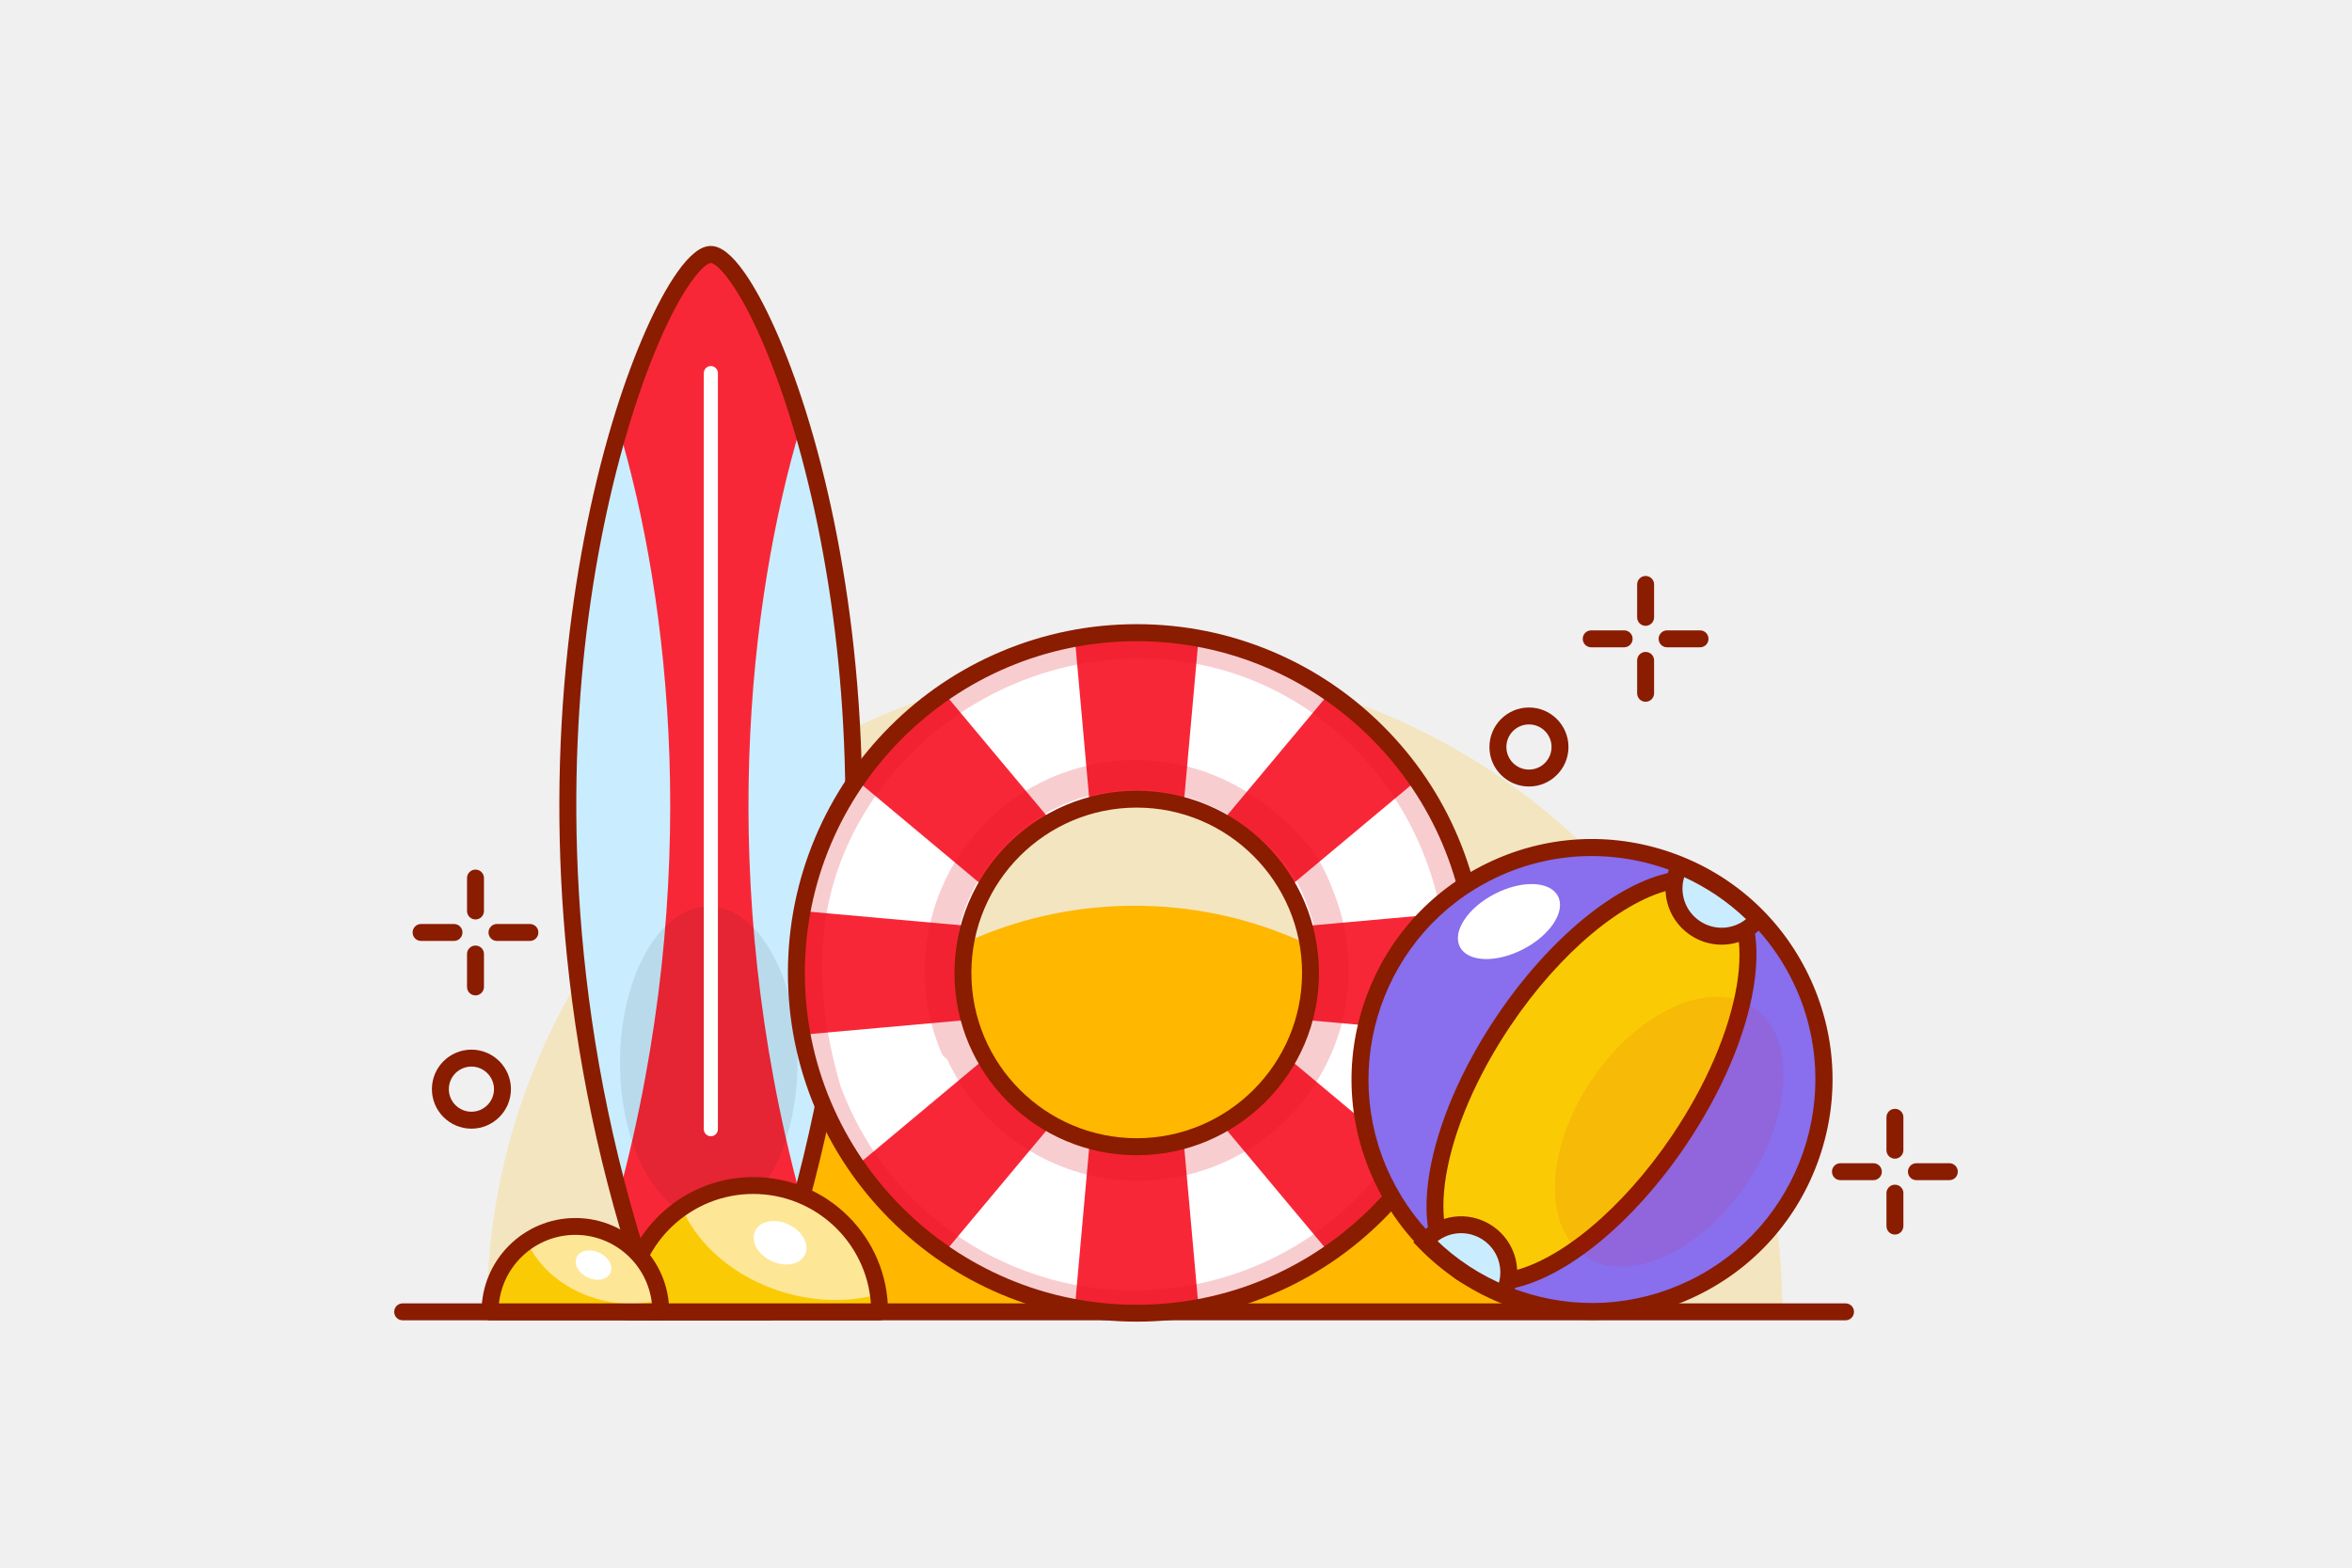
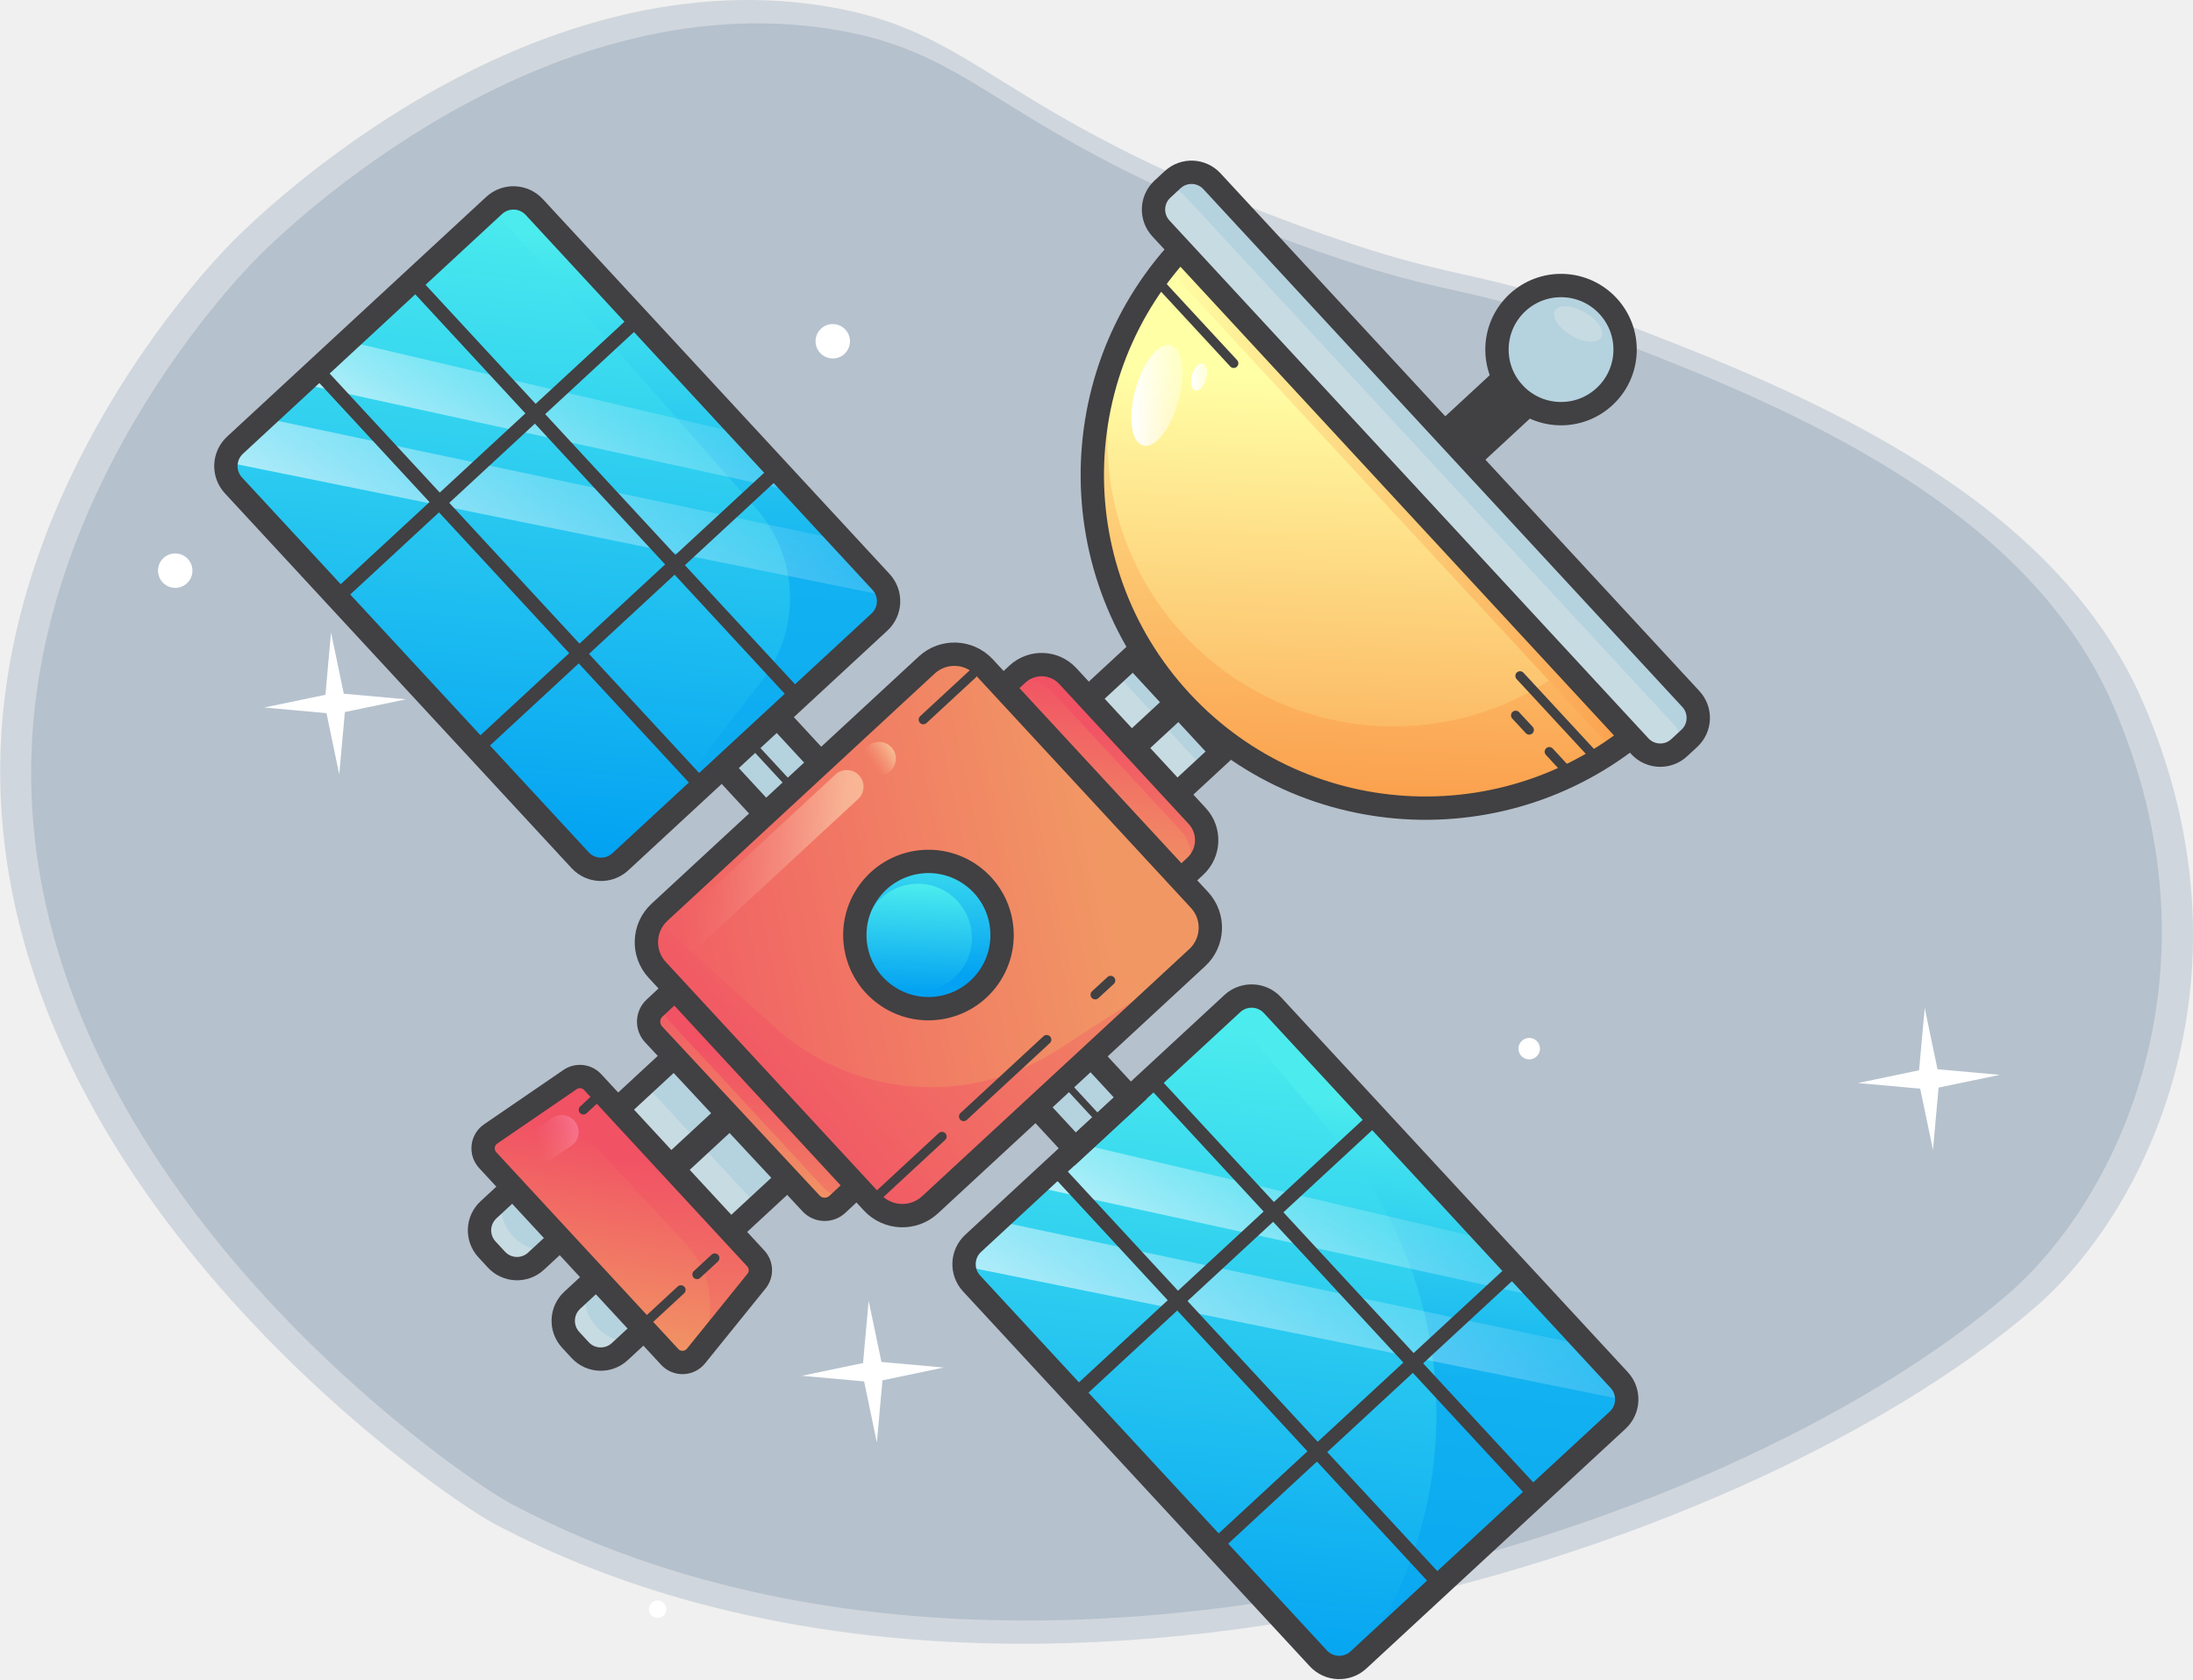
- <svg xmlns="http://www.w3.org/2000/svg" version="1.1" id="_x30_3" x="0px" y="0px" viewBox="0 0 3000 2000" style="enable-background:new 0 0 3000 2000;" xml:space="preserve">
-   <style type="text/css">
- 	.st0{opacity:0.2;}
- 	.st1{fill-rule:evenodd;clip-rule:evenodd;fill:#FFB700;}
- 	.st2{fill:#8A1C00;}
- 	.st3{fill-rule:evenodd;clip-rule:evenodd;fill:#F82738;}
- 	.st4{fill-rule:evenodd;clip-rule:evenodd;fill:#C9EDFF;}
- 	.st5{opacity:8.000000e-02;fill-rule:evenodd;clip-rule:evenodd;}
- 	.st6{fill-rule:evenodd;clip-rule:evenodd;fill:#FACB04;}
- 	.st7{fill-rule:evenodd;clip-rule:evenodd;fill:#FEE697;}
- 	.st8{fill-rule:evenodd;clip-rule:evenodd;fill:#FFFFFF;}
- 	.st9{opacity:0.21;}
- 	.st10{fill:#DE0D1E;}
- 	.st11{fill-rule:evenodd;clip-rule:evenodd;fill:#896EED;}
- 	.st12{opacity:9.000000e-02;fill-rule:evenodd;clip-rule:evenodd;fill:#DE0D1E;}
- </style>
-   <g>
-     <g>
-       <g class="st0">
-         <path class="st1" d="M1447.3,847.4c456.3,0,826.2,369.9,826.2,826.2H621.1C621.1,1217.3,991,847.4,1447.3,847.4z" />
-       </g>
-       <path class="st1" d="M1447.3,1155.5c286.1,0,518.1,232,518.1,518.1H929.2C929.2,1387.4,1161.1,1155.5,1447.3,1155.5z" />
-     </g>
-     <g>
-       <path class="st2" d="M2354,1684.4H513.6c-6,0-10.8-4.8-10.8-10.8c0-6,4.8-10.8,10.8-10.8H2354c6,0,10.8,4.8,10.8,10.8    C2364.8,1679.5,2360,1684.4,2354,1684.4z" />
-     </g>
-     <path class="st3" d="M904.7,324.6c-69.1,0-328.8,625.6-70.1,1348.9h70.1h70.1C1233.5,950.2,973.8,324.6,904.7,324.6z" />
-     <path class="st4" d="M1020.9,1526.2c108.8-403.1,65.1-762.7,0-981.2C955.8,763.5,912.1,1123.1,1020.9,1526.2z" />
-     <path class="st4" d="M788.7,1526.2c-108.8-403.1-65.1-762.7,0-981.2C853.8,763.5,897.4,1123.1,788.7,1526.2z" />
-     <g>
-       <path class="st2" d="M984.4,1684.4H829l-2.6-7.1c-52.8-147.7-87.5-301.3-103.2-456.6c-13.4-132.4-13-265.5,1.2-395.5    c11.7-106.8,32.9-211.1,61.3-301.6c23.6-75,52-139.1,77.9-175.9c16.1-22.8,30.1-33.9,43-33.9c12.9,0,26.9,11.1,43,33.9    c25.9,36.8,54.3,100.9,77.9,175.9c28.5,90.5,49.7,194.8,61.3,301.6c14.2,130,14.6,263,1.2,395.5    c-15.7,155.3-50.4,308.9-103.2,456.6L984.4,1684.4z M844.2,1662.8h125c119.6-338.6,119.6-640.8,98.3-835.3    c-24.4-223.7-87.3-399.1-135.5-467.4c-17.2-24.5-25.3-24.7-25.4-24.7s-8.2,0.3-25.4,24.7c-48.1,68.3-111,243.7-135.5,467.4    C724.6,1022,724.6,1324.2,844.2,1662.8z" />
-     </g>
-     <ellipse class="st5" cx="904" cy="1355.7" rx="113.2" ry="199.2" />
-     <g>
-       <path class="st6" d="M960.8,1512.5c89,0,161.1,72.1,161.1,161.1H799.7C799.7,1584.6,871.8,1512.5,960.8,1512.5z" />
-       <path class="st7" d="M960.8,1512.5c81.4,0,148.6,60.3,159.6,138.7c-36,10-77.9,10.1-119.7-2.2c-62.8-18.5-110.6-60.2-131.1-108.1    C895.5,1522.9,927,1512.5,960.8,1512.5z" />
-     </g>
-     <g>
-       <path class="st2" d="M1121.9,1684.4H799.7c-6,0-10.8-4.8-10.8-10.8c0-94.8,77.1-171.9,171.9-171.9c94.8,0,171.9,77.1,171.9,171.9    C1132.7,1679.5,1127.9,1684.4,1121.9,1684.4z M810.9,1662.8h299.9c-5.5-77.9-70.7-139.6-150-139.6S816.4,1584.9,810.9,1662.8z" />
-     </g>
-     <path class="st8" d="M1006,1562.2c17.6,8.3,26.9,25.5,20.8,38.3c-6.1,12.9-25.3,16.5-42.8,8.2c-17.6-8.3-26.9-25.5-20.8-38.3   C969.3,1557.5,988.4,1553.9,1006,1562.2z" />
-     <g>
-       <path class="st6" d="M733.9,1564.6c60.2,0,108.9,48.8,108.9,108.9H625C625,1613.4,673.8,1564.6,733.9,1564.6z" />
-       <path class="st7" d="M733.9,1564.6c55,0,100.5,40.8,107.9,93.8c-24.4,6.8-52.6,6.8-80.9-1.5c-42.5-12.5-74.7-40.7-88.6-73.1    C689.8,1571.7,711,1564.6,733.9,1564.6z" />
-     </g>
-     <g>
-       <path class="st2" d="M842.9,1684.4H625c-6,0-10.8-4.8-10.8-10.8c0-66,53.7-119.7,119.7-119.7s119.7,53.7,119.7,119.7    C853.6,1679.5,848.8,1684.4,842.9,1684.4z M636.4,1662.8h195.1c-5.4-49.1-47.1-87.4-97.6-87.4    C683.5,1575.4,641.8,1613.7,636.4,1662.8z" />
-     </g>
-     <path class="st8" d="M764.5,1598.2c11.9,5.6,18.2,17.2,14,25.9c-4.1,8.7-17.1,11.2-28.9,5.6c-11.9-5.6-18.2-17.2-14-25.9   C739.6,1595.1,752.6,1592.6,764.5,1598.2z" />
-     <path class="st8" d="M906.7,467L906.7,467c4.9,0,9,4,9,9v964.6c0,4.9-4,9-9,9h0c-4.9,0-9-4-9-9V476C897.7,471,901.7,467,906.7,467z   " />
-     <g>
-       <path class="st8" d="M1449.9,807.2c239.7,0,434.1,194.3,434.1,434.1c0,239.7-194.3,434.1-434.1,434.1s-434.1-194.3-434.1-434.1    C1015.8,1001.5,1210.2,807.2,1449.9,807.2L1449.9,807.2z M1449.9,1019.6c-122.4,0-221.7,99.3-221.7,221.7s99.3,221.7,221.7,221.7    c122.4,0,221.7-99.3,221.7-221.7S1572.4,1019.6,1449.9,1019.6z" />
-       <path class="st3" d="M1449.9,807.2c26.9,0,53.3,2.5,78.9,7.2l-19.1,213.4c-19-5.3-39.1-8.2-59.8-8.2c-20.7,0-40.8,2.8-59.8,8.2    L1371,814.4C1396.6,809.7,1423,807.2,1449.9,807.2L1449.9,807.2z M1696,883.7c43.6,30.1,81.4,67.9,111.5,111.5l-164.4,137.4    c-19.9-35.3-49.2-64.6-84.5-84.5L1696,883.7L1696,883.7z M1876.8,1162.4c4.7,25.6,7.2,51.9,7.2,78.9c0,26.9-2.5,53.3-7.2,78.9    l-213.4-19.1c5.3-19,8.2-39.1,8.2-59.8c0-20.7-2.8-40.8-8.2-59.8L1876.8,1162.4L1876.8,1162.4z M1807.5,1487.4    c-30.1,43.6-67.9,81.4-111.5,111.5l-137.4-164.4c35.3-19.9,64.6-49.2,84.5-84.5L1807.5,1487.4L1807.5,1487.4z M1528.8,1668.2    c-25.6,4.7-51.9,7.2-78.9,7.2c-26.9,0-53.3-2.5-78.9-7.2l19.1-213.4c19,5.3,39.1,8.2,59.8,8.2c20.7,0,40.8-2.8,59.8-8.2    L1528.8,1668.2L1528.8,1668.2z M1203.8,1598.9c-43.6-30.1-81.4-67.9-111.5-111.5l164.4-137.4c19.9,35.3,49.2,64.6,84.5,84.5    L1203.8,1598.9L1203.8,1598.9z M1023,1320.1c-4.7-25.6-7.2-51.9-7.2-78.9c0-26.9,2.5-53.3,7.2-78.9l213.4,19.1    c-5.3,19-8.2,39.1-8.2,59.8c0,20.7,2.8,40.8,8.2,59.8L1023,1320.1L1023,1320.1z M1092.3,995.2c30.1-43.6,67.9-81.4,111.5-111.5    l137.4,164.4c-35.3,19.9-64.6,49.2-84.5,84.5L1092.3,995.2z" />
-       <g class="st9">
-         <path class="st10" d="M1450.9,1506.4c-55.2,0-108.9-17-154.8-49.6c-38.4-27.2-68.5-63.4-88.1-105.6c-3.2-2-5.9-5-7.5-8.7     c-17.3-41.3-24.1-86.7-19.6-131.3c4.6-46,21.3-90.3,48.2-128.2c41.5-58.5,103.3-97.4,174.1-109.5c70.8-12,142,4.2,200.5,45.7     c51.3,36.4,79.1,69.6,95.7,114.7c17.2,41.2,23.9,86.5,19.4,130.9c-4.6,46-21.3,90.3-48.2,128.2     c-41.5,58.5-103.3,97.4-174.1,109.5C1481.4,1505.1,1466.1,1506.4,1450.9,1506.4z M1228,1309.1c2.9,2.1,5.2,5.1,6.5,8.7     c16.1,43.9,44.9,81.4,83.2,108.5c50.4,35.7,111.7,49.7,172.6,39.3c60.9-10.4,114.1-43.8,149.8-94.2     c46.5-65.6,55.7-149.1,24.6-223.3c-0.1-0.3-0.2-0.5-0.3-0.8c-13.8-37.5-37.7-65.7-82.4-97.4c-104-73.8-248.6-49.1-322.4,54.9     C1217.1,1164.8,1205.8,1239.8,1228,1309.1z" />
-       </g>
-       <g class="st9">
-         <path class="st10" d="M1446.4,1683.9c-31.4,0-62.7-3.4-93.7-10.2c-57.1-12.6-110.5-36.3-158.6-70.4     c-72.4-51.3-126.7-122.2-157.2-205.2c-0.1-0.4-0.3-0.8-0.4-1.2c-21.2-71.7-29.2-139.7-23.8-201.9c6.3-71.8,30.5-138.9,72.1-199.3     c34.2-49.7,77.5-91.3,128.7-123.7c49.5-31.3,103.9-52.3,161.6-62.6c114.9-20.4,229.2,4.6,322.1,70.4     c48.1,34.1,88.2,77.1,119.3,127.9c30,49,50.2,102.8,60.1,160c9.9,57.3,8.9,114.8-3,171c-12.4,58.4-36,112.6-70.3,160.9     c-34.1,48.1-76.7,88.1-126.4,118.9c-48.1,29.7-100.8,49.6-156.7,59.1C1495.7,1681.8,1471,1683.9,1446.4,1683.9z M1072.2,1385.8     c27.9,75.6,77.6,140.2,143.6,187c179.7,127.4,429.6,84.9,557-94.8c61.9-87.4,85.7-195.3,66.9-303.8     c-18.7-108.3-77.1-201.9-164.2-263.7c-84.6-60-188.9-82.7-293.8-64.1c-107.6,19.1-204.6,81.3-266,170.6     C1044,1121.2,1029.8,1241.8,1072.2,1385.8z" />
-       </g>
-       <g>
-         <path class="st2" d="M1449.9,1686.1c-60.1,0-118.3-11.8-173.2-35c-53-22.4-100.6-54.5-141.4-95.3     c-40.9-40.9-72.9-88.4-95.3-141.4c-23.2-54.9-35-113.1-35-173.2c0-60.1,11.8-118.3,35-173.2c22.4-53,54.5-100.6,95.3-141.4     c40.9-40.9,88.4-72.9,141.4-95.3c54.9-23.2,113.1-35,173.2-35c60.1,0,118.3,11.8,173.2,35c53,22.4,100.6,54.5,141.4,95.3     c40.9,40.9,72.9,88.4,95.3,141.4c23.2,54.9,35,113.1,35,173.2c0,60.1-11.8,118.3-35,173.2c-22.4,53-54.5,100.6-95.3,141.4     c-40.9,40.9-88.4,72.9-141.4,95.3C1568.2,1674.4,1510,1686.1,1449.9,1686.1z M1449.9,818c-233.4,0-423.3,189.9-423.3,423.3     c0,233.4,189.9,423.3,423.3,423.3c233.4,0,423.3-189.9,423.3-423.3C1873.2,1007.9,1683.3,818,1449.9,818z M1449.9,1473.8     c-128.2,0-232.5-104.3-232.5-232.5c0-128.2,104.3-232.5,232.5-232.5s232.5,104.3,232.5,232.5     C1682.4,1369.5,1578.1,1473.8,1449.9,1473.8z M1449.9,1030.3c-116.3,0-210.9,94.6-210.9,210.9c0,116.3,94.6,210.9,210.9,210.9     c116.3,0,210.9-94.6,210.9-210.9C1660.8,1125,1566.2,1030.3,1449.9,1030.3z" />
-       </g>
-     </g>
-     <ellipse transform="matrix(0.7071 -0.7071 0.7071 0.7071 -380.1659 1839.055)" class="st11" cx="2029.9" cy="1378.4" rx="295.8" ry="295.8" />
-     <g>
-       <path class="st6" d="M2195.2,1133.1c61.7,42.1,37.8,186.1-53.5,321.6c-91.3,135.5-215.4,211.2-277.2,169.1    c-61.7-42.1-37.8-186.1,53.5-321.6C2009.4,1166.7,2133.5,1091,2195.2,1133.1z" />
-       <path class="st2" d="M1905,1646.2c-17.7,0-33.3-4.5-46.5-13.5c-33.5-22.9-46-71.3-35.2-136.4c10.4-62.2,40.9-133.3,85.9-200.1    c32.9-48.8,71.2-91.7,110.8-124.2c39.2-32.1,77.9-52.5,111.9-59.1c27.4-5.3,50.8-1.5,69.5,11.2h0c33.5,22.9,46,71.3,35.2,136.4    c-10.4,62.2-40.9,133.3-85.9,200.1c-32.9,48.8-71.2,91.7-110.8,124.2c-39.2,32.1-77.9,52.5-111.9,59.1    C1919.9,1645.4,1912.2,1646.2,1905,1646.2z M2154.6,1132.2c-5.9,0-12.1,0.6-18.7,1.9c-63.9,12.3-145.9,80.6-208.9,174.1    c-43.3,64.3-72.6,132.3-82.5,191.5c-9.2,55.5,0.3,97.5,26.1,115.1c13.7,9.4,31.7,12,53.3,7.9c63.9-12.3,145.9-80.6,208.9-174.1    c43.3-64.3,72.6-132.3,82.5-191.5c9.2-55.5-0.3-97.5-26.1-115.1C2179.6,1135.5,2168,1132.2,2154.6,1132.2z" />
-     </g>
-     <g>
-       <path class="st4" d="M1917.2,1652c-18.4-7.6-36.3-17.2-53.4-28.8c-17.1-11.6-32.6-24.7-46.5-39c19.7-23.6,54.6-28.9,80.6-11.2    C1923.8,1590.7,1931.8,1625,1917.2,1652z" />
-       <path class="st2" d="M1922.1,1665.7l-9-3.7c-19.3-8-38-18-55.4-29.8c-17.4-11.8-33.6-25.4-48.2-40.4l-6.8-7l6.2-7.5    c23.6-28.2,64.4-33.9,94.9-13.2c30.5,20.7,40.3,60.7,22.8,93L1922.1,1665.7z M1832.6,1584.2c11.5,11,24,21.1,37.2,30.1    c13.2,9,27.2,16.9,41.7,23.5c6.3-20.6-1.2-43.3-19.7-55.9C1873.3,1569.4,1849.3,1570.7,1832.6,1584.2z" />
-     </g>
-     <g>
-       <path class="st4" d="M2242.4,1172.6c-13.9-14.3-29.4-27.4-46.5-39c-17.1-11.6-35-21.2-53.4-28.8c-14.6,27.1-6.7,61.4,19.4,79    C2187.9,1201.5,2222.7,1196.2,2242.4,1172.6z" />
-       <path class="st2" d="M2196,1205.2c-13.9,0-27.9-4-40.2-12.4c-30.5-20.7-40.3-60.7-22.8-93l4.6-8.5l9,3.7c19.3,8,38,18,55.4,29.8    c17.4,11.8,33.6,25.4,48.2,40.4l6.8,7l-6.2,7.5C2236.6,1196.3,2216.5,1205.2,2196,1205.2z M2148.2,1119    c-6.3,20.6,1.2,43.3,19.7,55.9c18.5,12.6,42.4,11.2,59.2-2.3c-11.5-11-24-21.1-37.2-30.1C2176.7,1133.6,2162.7,1125.7,2148.2,1119    z" />
-     </g>
-     <g>
-       <path class="st2" d="M2030.8,1683.9c-33.9,0-67.9-5.7-100.8-17.1c-77.4-26.9-139.6-82.3-175.3-156    c-35.7-73.7-40.6-156.9-13.7-234.3c26.9-77.4,82.3-139.6,156-175.3c73.7-35.7,156.9-40.6,234.3-13.7    c77.4,26.9,139.6,82.3,175.3,156l0,0c35.7,73.7,40.6,156.9,13.7,234.3c-26.9,77.4-82.3,139.6-156,175.3    C2122,1673.6,2076.5,1683.9,2030.8,1683.9z M2030.1,1092.1c-41.6,0-83.9,9.2-123.8,28.5c-141.5,68.5-200.8,239.4-132.3,380.8    c33.2,68.5,91.1,120,163,145c71.9,25,149.3,20.5,217.8-12.7c141.5-68.5,200.8-239.4,132.3-380.8    C2237.9,1151.3,2136,1092.1,2030.1,1092.1z" />
-     </g>
-     <path class="st8" d="M1906.4,1140.5c34.5-17.9,70.7-16.7,80.8,2.8c10.1,19.4-9.7,49.7-44.2,67.6c-34.5,17.9-70.7,16.7-80.8-2.8   C1852.1,1188.7,1871.8,1158.4,1906.4,1140.5z" />
-     <ellipse transform="matrix(0.5606 -0.8281 0.8281 0.5606 -260.1116 2397.346)" class="st12" cx="2129" cy="1443.8" rx="191.5" ry="118.9" />
-     <g>
-       <path class="st2" d="M1950.2,1003.4c-27.8,0-50.4-22.6-50.4-50.4s22.6-50.4,50.4-50.4c27.8,0,50.4,22.6,50.4,50.4    S1978,1003.4,1950.2,1003.4z M1950.2,924.2c-15.9,0-28.8,12.9-28.8,28.8c0,15.9,12.9,28.8,28.8,28.8c15.9,0,28.8-12.9,28.8-28.8    C1979.1,937.1,1966.1,924.2,1950.2,924.2z" />
-     </g>
-     <g>
-       <g>
-         <path class="st2" d="M2099,798.4c-6,0-10.8-4.8-10.8-10.8v-42c0-6,4.8-10.8,10.8-10.8s10.8,4.8,10.8,10.8v42     C2109.8,793.6,2104.9,798.4,2099,798.4z" />
-       </g>
-       <g>
-         <path class="st2" d="M2168.4,825.8h-42c-6,0-10.8-4.8-10.8-10.8s4.8-10.8,10.8-10.8h42c6,0,10.8,4.8,10.8,10.8     S2174.4,825.8,2168.4,825.8z" />
-       </g>
-       <g>
-         <path class="st2" d="M2099,895.3c-6,0-10.8-4.8-10.8-10.8v-42c0-6,4.8-10.8,10.8-10.8s10.8,4.8,10.8,10.8v42     C2109.8,890.5,2104.9,895.3,2099,895.3z" />
-       </g>
-       <g>
-         <path class="st2" d="M2071.6,825.8h-42c-6,0-10.8-4.8-10.8-10.8s4.8-10.8,10.8-10.8h42c6,0,10.8,4.8,10.8,10.8     S2077.5,825.8,2071.6,825.8z" />
-       </g>
-     </g>
-     <g>
-       <path class="st2" d="M601.3,1439.9c-27.8,0-50.4-22.6-50.4-50.4c0-27.8,22.6-50.4,50.4-50.4c27.8,0,50.4,22.6,50.4,50.4    C651.7,1417.3,629.1,1439.9,601.3,1439.9z M601.3,1360.7c-15.9,0-28.8,12.9-28.8,28.8c0,15.9,12.9,28.8,28.8,28.8    c15.9,0,28.8-12.9,28.8-28.8C630.1,1373.7,617.2,1360.7,601.3,1360.7z" />
-     </g>
-     <g>
-       <g>
-         <path class="st2" d="M2417,1478.2c-6,0-10.8-4.8-10.8-10.8v-42c0-6,4.8-10.8,10.8-10.8s10.8,4.8,10.8,10.8v42     C2427.7,1473.3,2422.9,1478.2,2417,1478.2z" />
-       </g>
-       <g>
-         <path class="st2" d="M2486.4,1505.6h-42c-6,0-10.8-4.8-10.8-10.8c0-6,4.8-10.8,10.8-10.8h42c6,0,10.8,4.8,10.8,10.8     C2497.2,1500.8,2492.4,1505.6,2486.4,1505.6z" />
-       </g>
-       <g>
-         <path class="st2" d="M2417,1575c-6,0-10.8-4.8-10.8-10.8v-42c0-6,4.8-10.8,10.8-10.8s10.8,4.8,10.8,10.8v42     C2427.7,1570.2,2422.9,1575,2417,1575z" />
-       </g>
-       <g>
-         <path class="st2" d="M2389.5,1505.6h-42c-6,0-10.8-4.8-10.8-10.8c0-6,4.8-10.8,10.8-10.8h42c6,0,10.8,4.8,10.8,10.8     C2400.3,1500.8,2395.5,1505.6,2389.5,1505.6z" />
-       </g>
-     </g>
-     <g>
-       <g>
-         <path class="st2" d="M606.5,1269.9c-6,0-10.8-4.8-10.8-10.8v-42c0-6,4.8-10.8,10.8-10.8c6,0,10.8,4.8,10.8,10.8v42     C617.3,1265,612.4,1269.9,606.5,1269.9z" />
-       </g>
-       <g>
-         <path class="st2" d="M675.9,1200.4h-42c-6,0-10.8-4.8-10.8-10.8c0-6,4.8-10.8,10.8-10.8h42c6,0,10.8,4.8,10.8,10.8     C686.7,1195.6,681.9,1200.4,675.9,1200.4z" />
-       </g>
-       <g>
-         <path class="st2" d="M606.5,1173c-6,0-10.8-4.8-10.8-10.8v-42c0-6,4.8-10.8,10.8-10.8c6,0,10.8,4.8,10.8,10.8v42     C617.3,1168.2,612.4,1173,606.5,1173z" />
-       </g>
-       <g>
-         <path class="st2" d="M579.1,1200.4h-42c-6,0-10.8-4.8-10.8-10.8c0-6,4.8-10.8,10.8-10.8h42c6,0,10.8,4.8,10.8,10.8     C589.8,1195.6,585,1200.4,579.1,1200.4z" />
-       </g>
+ <svg xmlns="http://www.w3.org/2000/svg" xmlns:xlink="http://www.w3.org/1999/xlink" viewBox="0 0 470.03 359.86">
+   <defs>
+     <style>.cls-1{isolation:isolate;}.cls-2{fill:#1d4472;opacity:0.15;}.cls-3{fill:#fff;}.cls-4{fill:#b5d2df;}.cls-5{fill:#414042;}.cls-6{fill:url(#linear-gradient);}.cls-7{fill:url(#linear-gradient-2);}.cls-8{fill:#c7dbe2;}.cls-15,.cls-34,.cls-9{fill:none;stroke:#414042;stroke-linecap:round;stroke-miterlimit:10;}.cls-9{stroke-width:5px;}.cls-10{fill:url(#linear-gradient-3);}.cls-11{fill:url(#linear-gradient-4);}.cls-12{fill:url(#linear-gradient-5);}.cls-13{fill:url(#linear-gradient-6);}.cls-14{fill:url(#linear-gradient-7);}.cls-15{stroke-width:3px;}.cls-16{fill:url(#linear-gradient-8);}.cls-17{fill:url(#linear-gradient-9);}.cls-18{fill:url(#linear-gradient-10);}.cls-19{fill:url(#linear-gradient-11);}.cls-20{fill:url(#linear-gradient-12);}.cls-21{fill:url(#linear-gradient-13);}.cls-22{fill:url(#linear-gradient-14);}.cls-23{fill:url(#linear-gradient-15);}.cls-24{fill:url(#linear-gradient-16);}.cls-25{fill:url(#linear-gradient-17);}.cls-26{fill:url(#linear-gradient-18);}.cls-27{fill:url(#linear-gradient-19);}.cls-28{fill:url(#linear-gradient-20);}.cls-29,.cls-30,.cls-31,.cls-32,.cls-33{mix-blend-mode:overlay;}.cls-29{fill:url(#linear-gradient-21);}.cls-30{fill:url(#linear-gradient-22);}.cls-31,.cls-32,.cls-33{opacity:0.48;}.cls-31{fill:url(#linear-gradient-23);}.cls-32{fill:url(#linear-gradient-24);}.cls-33{fill:url(#linear-gradient-25);}.cls-34{stroke-width:2px;}.cls-35{fill:url(#linear-gradient-26);}</style>
+     <linearGradient id="linear-gradient" x1="504.52" y1="232.25" x2="647.24" y2="242.34" gradientTransform="matrix(0.71, 0.71, -0.71, 0.71, 244.85, -154.67)" gradientUnits="userSpaceOnUse">
+       <stop offset="0" stop-color="#4cecee" />
+       <stop offset="0.4" stop-color="#12b1f1" />
+       <stop offset="1" stop-color="#03a2f2" />
+     </linearGradient>
+     <linearGradient id="linear-gradient-2" x1="491.85" y1="259.96" x2="636.66" y2="263.53" gradientTransform="matrix(0, 0.97, -0.96, -0.07, 705.31, -119.19)" gradientUnits="userSpaceOnUse">
+       <stop offset="0" stop-color="#4cecee" />
+       <stop offset="1" stop-color="#03a2f2" />
+     </linearGradient>
+     <linearGradient id="linear-gradient-3" x1="322.73" y1="225.76" x2="444.64" y2="225.76" gradientTransform="translate(729.89 -141.56) rotate(92.23)" gradientUnits="userSpaceOnUse">
+       <stop offset="0" stop-color="#ffffa6" />
+       <stop offset="1" stop-color="#fb9f4c" />
+     </linearGradient>
+     <linearGradient id="linear-gradient-4" x1="353.37" y1="231.42" x2="458.03" y2="231.42" xlink:href="#linear-gradient-3" />
+     <linearGradient id="linear-gradient-5" x1="516.66" y1="214.88" x2="602.76" y2="259.16" gradientTransform="translate(535.19 -262.77) rotate(92.23)" gradientUnits="userSpaceOnUse">
+       <stop offset="0" stop-color="#fff" stop-opacity="0" />
+       <stop offset="0.09" stop-color="#fff" stop-opacity="0.03" />
+       <stop offset="0.22" stop-color="#fff" stop-opacity="0.12" />
+       <stop offset="0.39" stop-color="#fff" stop-opacity="0.27" />
+       <stop offset="0.59" stop-color="#fff" stop-opacity="0.48" />
+       <stop offset="0.8" stop-color="#fff" stop-opacity="0.74" />
+       <stop offset="1" stop-color="#fff" />
+     </linearGradient>
+     <linearGradient id="linear-gradient-6" x1="507.38" y1="220.67" x2="571.67" y2="253.73" xlink:href="#linear-gradient-5" />
+     <linearGradient id="linear-gradient-7" x1="525.59" y1="381.36" x2="585.98" y2="381.36" gradientTransform="translate(729.89 -141.56) rotate(92.23)" gradientUnits="userSpaceOnUse">
+       <stop offset="0" stop-color="#f15264" />
+       <stop offset="1" stop-color="#f19764" />
+     </linearGradient>
+     <linearGradient id="linear-gradient-8" x1="484.35" y1="347.92" x2="543.81" y2="347.92" gradientTransform="matrix(0.62, 0.71, -0.62, 0.71, 255.01, -255.6)" xlink:href="#linear-gradient-7" />
+     <linearGradient id="linear-gradient-9" x1="524.27" y1="368.92" x2="583.38" y2="368.92" gradientTransform="matrix(0.62, 0.49, -0.62, 0.49, 257.96, -86.91)" xlink:href="#linear-gradient-7" />
+     <linearGradient id="linear-gradient-10" x1="430.24" y1="279.95" x2="488.04" y2="279.95" gradientTransform="matrix(0.6, 0.71, -0.6, 0.71, 329.94, -223.19)" xlink:href="#linear-gradient-7" />
+     <linearGradient id="linear-gradient-11" x1="429.49" y1="290.47" x2="486.8" y2="290.47" gradientTransform="matrix(0.6, 0.54, -0.6, 0.54, 327.53, -115.59)" xlink:href="#linear-gradient-7" />
+     <linearGradient id="linear-gradient-12" x1="515.65" y1="361.36" x2="435.2" y2="273.55" gradientTransform="matrix(0.71, 0.71, -0.71, 0.71, 282.03, -239.72)" xlink:href="#linear-gradient-7" />
+     <linearGradient id="linear-gradient-13" x1="533.14" y1="401.37" x2="586.14" y2="401.37" gradientTransform="matrix(0.08, 0.89, -0.88, -0.15, 630.73, -50.45)" xlink:href="#linear-gradient-7" />
+     <linearGradient id="linear-gradient-14" x1="484.92" y1="406.02" x2="458.89" y2="285.86" gradientTransform="matrix(0, 0.96, -0.96, -0.07, 704.41, -117.24)" xlink:href="#linear-gradient-7" />
+     <linearGradient id="linear-gradient-15" x1="451.02" y1="317.95" x2="482.59" y2="317.95" gradientTransform="matrix(-0.84, 0.55, -0.55, -0.84, 965.96, 326.48)" xlink:href="#linear-gradient-2" />
+     <linearGradient id="linear-gradient-16" x1="464.99" y1="320.16" x2="488.16" y2="320.16" gradientTransform="translate(729.89 -141.56) rotate(92.23)" xlink:href="#linear-gradient-2" />
+     <linearGradient id="linear-gradient-17" x1="327.81" y1="400.79" x2="511.05" y2="400.79" gradientTransform="translate(729.89 -141.56) rotate(92.23)" xlink:href="#linear-gradient" />
+     <linearGradient id="linear-gradient-18" x1="326.52" y1="417.63" x2="471.36" y2="417.63" gradientTransform="matrix(0, 0.96, -0.96, -0.08, 703.98, -116.46)" xlink:href="#linear-gradient-2" />
+     <linearGradient id="linear-gradient-19" x1="341.06" y1="386.99" x2="405.35" y2="420.05" xlink:href="#linear-gradient-5" />
+     <linearGradient id="linear-gradient-20" x1="350.34" y1="381.21" x2="436.44" y2="425.49" xlink:href="#linear-gradient-5" />
+     <linearGradient id="linear-gradient-21" x1="437.2" y1="205.95" x2="457.17" y2="205.95" gradientUnits="userSpaceOnUse">
+       <stop offset="0" stop-color="#fff" />
+       <stop offset="0.2" stop-color="#fff" stop-opacity="0.74" />
+       <stop offset="0.41" stop-color="#fff" stop-opacity="0.48" />
+       <stop offset="0.61" stop-color="#fff" stop-opacity="0.27" />
+       <stop offset="0.78" stop-color="#fff" stop-opacity="0.12" />
+       <stop offset="0.91" stop-color="#fff" stop-opacity="0.03" />
+       <stop offset="1" stop-color="#fff" stop-opacity="0" />
+     </linearGradient>
+     <linearGradient id="linear-gradient-22" x1="450" y1="202" x2="459.61" y2="202" xlink:href="#linear-gradient-21" />
+     <linearGradient id="linear-gradient-23" x1="-172.19" y1="-211.88" x2="-141.61" y2="-232.96" gradientTransform="matrix(0.58, 0.63, -0.53, 0.49, 331.86, 512.54)" gradientUnits="userSpaceOnUse">
+       <stop offset="0" stop-color="#fff" stop-opacity="0" />
+       <stop offset="0.09" stop-color="#fff" stop-opacity="0.03" />
+       <stop offset="0.22" stop-color="#fff" stop-opacity="0.12" />
+       <stop offset="0.39" stop-color="#fff" stop-opacity="0.27" />
+       <stop offset="0.59" stop-color="#fff" stop-opacity="0.48" />
+       <stop offset="0.8" stop-color="#fff" stop-opacity="0.74" />
+       <stop offset="0.89" stop-color="#fff" stop-opacity="0.85" />
+       <stop offset="1" stop-color="#fff" />
+     </linearGradient>
+     <linearGradient id="linear-gradient-24" x1="-170.46" y1="292.49" x2="-141.68" y2="272.65" gradientTransform="matrix(0.58, 0.63, -0.07, 0.06, 492.95, 363.01)" xlink:href="#linear-gradient-23" />
+     <linearGradient id="linear-gradient-25" x1="-147.59" y1="1080.07" x2="-118.43" y2="1059.97" gradientTransform="matrix(0.47, 0.71, -0.16, 0.11, 549.23, 344.06)" xlink:href="#linear-gradient-23" />
+     <linearGradient id="linear-gradient-26" x1="443.88" y1="226.3" x2="544.97" y2="226.3" gradientTransform="translate(-7.45 435.57) rotate(-47.23)" xlink:href="#linear-gradient-3" />
+   </defs>
+   <g class="cls-1">
+     <g id="Layer_1" data-name="Layer 1">
+       <path class="cls-2" d="M538.58,189c38.15,14.54,95.13,36.25,115.28,82.34,25.3,57.88,1.81,108.82-23.33,130.37-63.25,54.22-221.63,103.61-330,46-11.33-6-109.64-73.1-105.67-166.73,2.4-56.61,41.8-100.15,50.09-108.42,6.18-6.17,61.88-60.23,126.25-50.09C404.57,127.74,407,145.05,472,169.13,508.15,182.51,509.28,177.87,538.58,189Z" transform="translate(-194.7 -121.21)" />
+       <path class="cls-2" d="M535.49,192.11c37.07,14.12,92.43,35.22,112,80,24.58,56.23,1.76,105.73-22.66,126.67-61.46,52.67-215.34,100.66-320.67,44.66-11-5.85-106.53-71-102.67-162,2.34-55,40.62-97.3,48.67-105.33,6-6,60.12-58.52,122.67-48.67,32.46,5.12,34.79,21.93,98,45.34C505.92,185.77,507,181.26,535.49,192.11Z" transform="translate(-194.7 -121.21)" />
+       <polygon class="cls-3" points="414.3 246.44 415.5 233.08 428.62 230.35 415.27 229.15 412.53 216.02 411.32 229.37 398.21 232.11 411.56 233.31 414.3 246.44" />
+       <path class="cls-3" d="M369.5,194.42a3.69,3.69,0,1,0,3.6-3.76A3.69,3.69,0,0,0,369.5,194.42Z" transform="translate(-194.7 -121.21)" />
+       <path class="cls-3" d="M520.16,346a2.3,2.3,0,1,0,2.24-2.35A2.3,2.3,0,0,0,520.16,346Z" transform="translate(-194.7 -121.21)" />
+       <path class="cls-3" d="M419.4,349.68a3.69,3.69,0,1,0,3.6-3.77A3.69,3.69,0,0,0,419.4,349.68Z" transform="translate(-194.7 -121.21)" />
+       <path class="cls-3" d="M333.78,466.13a1.87,1.87,0,1,0,1.82-1.92A1.87,1.87,0,0,0,333.78,466.13Z" transform="translate(-194.7 -121.21)" />
+       <polygon class="cls-3" points="188.92 291.88 186.18 278.76 184.98 292.11 171.85 294.85 185.21 296.05 187.94 309.17 189.14 295.82 202.27 293.08 188.92 291.88" />
+       <polygon class="cls-3" points="69.75 148.9 56.62 151.63 69.97 152.83 72.71 165.96 73.92 152.6 87.04 149.87 73.69 148.67 70.95 135.54 69.75 148.9" />
+       <path class="cls-3" d="M228.57,243.59a3.69,3.69,0,1,0,3.6-3.77A3.68,3.68,0,0,0,228.57,243.59Z" transform="translate(-194.7 -121.21)" />
+       <path class="cls-4" d="M528.75,209.85A13.73,13.73,0,1,1,543,196.66,13.73,13.73,0,0,1,528.75,209.85Z" transform="translate(-194.7 -121.21)" />
+       <rect class="cls-5" x="503.97" y="199.09" width="12.67" height="29.18" transform="translate(125.92 -427.24) rotate(47.23)" />
+       <rect class="cls-4" x="418.79" y="213.14" width="163.09" height="14.9" rx="5.96" transform="translate(127.79 -417.7) rotate(47.23)" />
+       <rect class="cls-6" x="411.55" y="362.7" width="121.62" height="87.84" rx="6.09" transform="translate(255.38 -337.46) rotate(47.23)" />
+       <path class="cls-7" d="M475.2,476.46,403,398.36a7.62,7.62,0,0,1,.41-10.76l54.38-50.3,23.46,28.1a91.84,91.84,0,0,1,5.39,110.54l-.64.94A7.62,7.62,0,0,1,475.2,476.46Z" transform="translate(-194.7 -121.21)" />
+       <path class="cls-8" d="M299.66,374.15h14.92a0,0,0,0,1,0,0v13a6,6,0,0,1-6,6h-3a6,6,0,0,1-6-6v-13a0,0,0,0,1,0,0Z" transform="translate(185.47 -223.54) rotate(47.23)" />
+       <path class="cls-4" d="M304.65,386.13h0c-2.8-3-3.31-7.17-1.13-9.22l6.08-5.72,10.14,11-6.08,5.72C311.48,390,307.45,389.17,304.65,386.13Z" transform="translate(-194.7 -121.21)" />
+       <path class="cls-8" d="M318.65,391.13h14.92a0,0,0,0,1,0,0V407a6,6,0,0,1-6,6h-3a6,6,0,0,1-6-6V391.13A0,0,0,0,1,318.65,391.13Z" transform="translate(205.09 -231.57) rotate(47.23)" />
+       <path class="cls-4" d="M322.59,405.62h0c-2.8-3-3.3-7.17-1.12-9.22l7.6-7.15,10.14,11-7.61,7.15C329.43,409.46,325.39,408.66,322.59,405.62Z" transform="translate(-194.7 -121.21)" />
+       <path class="cls-9" d="M318.65,391.13h14.92a0,0,0,0,1,0,0V407a6,6,0,0,1-6,6h-3a6,6,0,0,1-6-6V391.13A0,0,0,0,1,318.65,391.13Z" transform="translate(205.09 -231.57) rotate(47.23)" />
+       <path class="cls-9" d="M299.66,374.15h14.92a0,0,0,0,1,0,0v13a6,6,0,0,1-6,6h-3a6,6,0,0,1-6-6v-13a0,0,0,0,1,0,0Z" transform="translate(185.47 -223.54) rotate(47.23)" />
+       <path class="cls-10" d="M548.73,275.41a71.4,71.4,0,1,1-97-104.83" transform="translate(-194.7 -121.21)" />
+       <path class="cls-11" d="M535,260.58a61.3,61.3,0,0,1-83.26-90" transform="translate(-194.7 -121.21)" />
+       <polygon class="cls-12" points="206.54 271.35 216.38 262.25 336.98 287.74 348.39 300.07 206.54 271.35" />
+       <polygon class="cls-13" points="224.33 254.89 234.18 245.79 319.33 265.77 330.74 278.1 224.33 254.89" />
+       <rect class="cls-4" x="407.59" y="343.69" width="27.99" height="16.07" transform="translate(198.78 -317.8) rotate(47.23)" />
+       <rect class="cls-9" x="407.59" y="343.69" width="27.99" height="16.07" transform="translate(198.78 -317.8) rotate(47.23)" />
+       <rect class="cls-5" x="420.82" y="338.55" width="1.53" height="26.35" transform="translate(775.2 202.44) rotate(137.23)" />
+       <rect class="cls-4" x="345.91" y="277.02" width="27.99" height="16.07" transform="translate(130.05 -293.92) rotate(47.23)" />
+       <rect class="cls-9" x="345.91" y="277.02" width="27.99" height="16.07" transform="translate(130.05 -293.92) rotate(47.23)" />
+       <rect class="cls-5" x="359.14" y="271.88" width="1.53" height="26.35" transform="translate(622.98 128.71) rotate(137.23)" />
+       <rect class="cls-8" x="425.62" y="268.84" width="27.99" height="20.49" transform="translate(151.25 -354.35) rotate(47.23)" />
+       <rect class="cls-4" x="431.22" y="271.29" width="27.99" height="5.21" transform="translate(149.24 -360.13) rotate(47.23)" />
+       <rect class="cls-9" x="425.62" y="268.84" width="27.99" height="20.49" transform="translate(151.25 -354.35) rotate(47.23)" />
+       <rect class="cls-5" x="436.72" y="268.84" width="5.79" height="20.49" transform="translate(151.25 -354.35) rotate(47.23)" />
+       <rect class="cls-8" x="325.3" y="352.13" width="35.7" height="32.39" transform="translate(185.8 -254.9) rotate(47.23)" />
+       <rect class="cls-4" x="332.17" y="355.14" width="35.7" height="13.65" transform="translate(183.33 -261.99) rotate(47.23)" />
+       <rect class="cls-9" x="325.3" y="352.13" width="35.7" height="32.39" transform="translate(185.8 -254.9) rotate(47.23)" />
+       <rect class="cls-5" x="342.8" y="354.82" width="5.79" height="20.49" transform="translate(184.22 -257.82) rotate(47.23)" />
+       <path class="cls-14" d="M338.23,412l-39-42.16a3.74,3.74,0,0,1,.64-5.62l17-11.64a3.74,3.74,0,0,1,4.86.54l34.95,37.78a3.72,3.72,0,0,1,.16,4.88l-12.93,16A3.73,3.73,0,0,1,338.23,412Z" transform="translate(-194.7 -121.21)" />
+       <rect class="cls-15" x="450.32" y="362.7" width="44.1" height="87.84" transform="translate(255.38 -337.46) rotate(47.23)" />
+       <rect class="cls-15" x="411.55" y="392.62" width="121.62" height="28" transform="translate(255.38 -337.46) rotate(47.23)" />
+       <rect class="cls-9" x="411.55" y="362.7" width="121.62" height="87.84" rx="6.09" transform="translate(255.38 -337.46) rotate(47.23)" />
+       <path class="cls-16" d="M328.59,344.91h57.6a0,0,0,0,1,0,0v16.51a4,4,0,0,1-4,4H332.57a4,4,0,0,1-4-4V344.91A0,0,0,0,1,328.59,344.91Z" transform="matrix(0.68, 0.73, -0.73, 0.68, 180.7, -269.58)" />
+       <path class="cls-17" d="M330.94,345.93h57.6a0,0,0,0,1,0,0V356a4,4,0,0,1-4,4H334.92a4,4,0,0,1-4-4v-10.1A0,0,0,0,1,330.94,345.93Z" transform="translate(179.85 -272.01) rotate(47.23)" />
+       <path class="cls-9" d="M328.59,344.91h57.6a0,0,0,0,1,0,0v16.51a4,4,0,0,1-4,4H332.57a4,4,0,0,1-4-4V344.91A0,0,0,0,1,328.59,344.91Z" transform="matrix(0.68, 0.73, -0.73, 0.68, 180.7, -269.58)" />
+       <path class="cls-18" d="M409.5,277.8h40.86a7.63,7.63,0,0,1,7.63,7.63v12.85a0,0,0,0,1,0,0H401.87a0,0,0,0,1,0,0V285.43A7.63,7.63,0,0,1,409.5,277.8Z" transform="translate(154.71 -344.37) rotate(47.23)" />
+       <path class="cls-19" d="M407.77,281.76h40.86a7.63,7.63,0,0,1,7.63,7.63v8.13a0,0,0,0,1,0,0H400.14a0,0,0,0,1,0,0V289.4A7.63,7.63,0,0,1,407.77,281.76Z" transform="translate(155.34 -342.58) rotate(47.23)" />
+       <path class="cls-9" d="M409.5,277.8h40.86a7.63,7.63,0,0,1,7.63,7.63v12.85a0,0,0,0,1,0,0H401.87a0,0,0,0,1,0,0V285.43A7.63,7.63,0,0,1,409.5,277.8Z" transform="translate(154.71 -344.37) rotate(47.23)" />
+       <rect class="cls-20" x="350.99" y="273.82" width="85.4" height="95.5" rx="8.74" transform="translate(167.7 -307) rotate(47.23)" />
+       <path class="cls-8" d="M531.32,193c-2.7-1.64-4.17-4-3.27-5.33s3.81-1,6.52.59,4.17,4,3.27,5.33S534,194.67,531.32,193Z" transform="translate(-194.7 -121.21)" />
+       <path class="cls-9" d="M528.75,209.85A13.73,13.73,0,1,1,543,196.66,13.73,13.73,0,0,1,528.75,209.85Z" transform="translate(-194.7 -121.21)" />
+       <path class="cls-21" d="M338.22,412l-39-42.09c-1.55-1.68-1.6-4-.1-5h0a19.3,19.3,0,0,1,24.39,3.25l18.26,19.71a19.3,19.3,0,0,1,1.38,24.57h0C342.11,413.87,339.77,413.65,338.22,412Z" transform="translate(-194.7 -121.21)" />
+       <path class="cls-9" d="M338.23,412l-39-42.16a3.74,3.74,0,0,1,.64-5.62l17-11.64a3.74,3.74,0,0,1,4.86.54l34.95,37.78a3.72,3.72,0,0,1,.16,4.88l-12.93,16A3.73,3.73,0,0,1,338.23,412Z" transform="translate(-194.7 -121.21)" />
+       <path class="cls-22" d="M360.68,341.28l-25.88-23.4,56.92-52.66a10.92,10.92,0,0,1,15.44.6l43.16,46.65a10.93,10.93,0,0,1-.61,15.44l-28.34,18.3A50,50,0,0,1,360.68,341.28Z" transform="translate(-194.7 -121.21)" />
+       <rect class="cls-9" x="350.99" y="273.82" width="85.4" height="95.5" rx="8.74" transform="translate(167.7 -307) rotate(47.23)" />
+       <circle class="cls-23" cx="393.69" cy="321.57" r="15.78" transform="translate(-291.39 334.25) rotate(-54.51)" />
+       <path class="cls-24" d="M391,333.76a11.58,11.58,0,1,1,12-11.12A11.58,11.58,0,0,1,391,333.76Z" transform="translate(-194.7 -121.21)" />
+       <circle class="cls-9" cx="393.69" cy="321.57" r="15.78" transform="translate(-291.39 334.25) rotate(-54.51)" />
+       <path class="cls-25" d="M319.05,305.57l-74.32-80.34a6.1,6.1,0,0,1,.34-8.61l55.54-51.38a6.09,6.09,0,0,1,8.6.34l74.32,80.34a6.08,6.08,0,0,1-.33,8.6L327.66,305.9A6.1,6.1,0,0,1,319.05,305.57Z" transform="translate(-194.7 -121.21)" />
+       <path class="cls-26" d="M318,304.47l-72.24-78.1a7.61,7.61,0,0,1,.42-10.76l53.91-49.88,56.7,64.49a29,29,0,0,1,1.16,36.93l-29.18,37.73A7.63,7.63,0,0,1,318,304.47Z" transform="translate(-194.7 -121.21)" />
+       <polygon class="cls-27" points="64.61 82.24 74.45 73.13 159.61 93.12 171.01 105.45 64.61 82.24" />
+       <polygon class="cls-28" points="46.82 98.7 56.66 89.59 177.26 115.08 188.67 127.42 46.82 98.7" />
+       <rect class="cls-15" x="292.08" y="191.65" width="44.1" height="87.84" transform="translate(79.04 -276.2) rotate(47.23)" />
+       <rect class="cls-15" x="253.32" y="221.57" width="121.62" height="28" transform="translate(79.04 -276.2) rotate(47.23)" />
+       <path class="cls-9" d="M319.05,305.57l-74.32-80.34a6.1,6.1,0,0,1,.34-8.61l55.54-51.38a6.09,6.09,0,0,1,8.6.34l74.32,80.34a6.08,6.08,0,0,1-.33,8.6L327.66,305.9A6.1,6.1,0,0,1,319.05,305.57Z" transform="translate(-194.7 -121.21)" />
+       <path class="cls-29" d="M447.26,207.21c-1.63,5.93-5,10.18-7.55,9.48s-3.28-6.07-1.65-12,5-10.17,7.55-9.48S448.89,201.28,447.26,207.21Z" transform="translate(-194.7 -121.21)" />
+       <path class="cls-30" d="M453.23,202.41c-.44,1.6-1.48,2.71-2.32,2.48s-1.16-1.71-.72-3.31,1.48-2.71,2.31-2.48S453.67,200.81,453.23,202.41Z" transform="translate(-194.7 -121.21)" />
+       <path class="cls-31" d="M339.12,324.12h0a3.58,3.58,0,0,1,.2-5.06l34.45-31.87a3.58,3.58,0,0,1,5.06.2h0a3.58,3.58,0,0,1-.2,5.06l-34.44,31.87A3.59,3.59,0,0,1,339.12,324.12Z" transform="translate(-194.7 -121.21)" />
+       <path class="cls-32" d="M380.5,286.23h0a3.59,3.59,0,0,1,.19-5.07h0a3.6,3.6,0,0,1,5.07.2h0a3.58,3.58,0,0,1-.2,5.06h0A3.58,3.58,0,0,1,380.5,286.23Z" transform="translate(-194.7 -121.21)" />
+       <path class="cls-33" d="M305.78,370h0a3.59,3.59,0,0,1,1-5l6.33-4.2a3.58,3.58,0,0,1,5,1h0a3.58,3.58,0,0,1-1,5l-6.34,4.2A3.58,3.58,0,0,1,305.78,370Z" transform="translate(-194.7 -121.21)" />
+       <line class="cls-34" x1="201.89" y1="243.57" x2="186.73" y2="257.6" />
+       <line class="cls-34" x1="145.94" y1="276.44" x2="137.88" y2="283.89" />
+       <line class="cls-34" x1="153.19" y1="269.62" x2="149.4" y2="273.13" />
+       <line class="cls-34" x1="128.83" y1="234.34" x2="125.04" y2="237.85" />
+       <line class="cls-34" x1="224.33" y1="222.81" x2="206.54" y2="239.27" />
+       <line class="cls-34" x1="342.25" y1="162.64" x2="325.79" y2="144.85" />
+       <line class="cls-34" x1="264.42" y1="77.86" x2="247.96" y2="60.07" />
+       <line class="cls-34" x1="327.76" y1="156.44" x2="324.86" y2="153.31" />
+       <line class="cls-34" x1="337.31" y1="166.77" x2="332.07" y2="161.1" />
+       <line class="cls-34" x1="208.45" y1="144.46" x2="197.9" y2="154.22" />
+       <line class="cls-34" x1="238.04" y1="210.13" x2="234.74" y2="213.18" />
+       <rect class="cls-35" x="424.3" y="222.32" width="140.25" height="7.97" transform="translate(130.09 -411.52) rotate(47.23)" />
+       <path class="cls-9" d="M548.73,275.41a71.4,71.4,0,1,1-97-104.83" transform="translate(-194.7 -121.21)" />
+       <path class="cls-8" d="M547.36,282.38l-105-113.48a4.24,4.24,0,0,1,.23-6h0a4.24,4.24,0,0,1,6,.23l105,113.49a4.24,4.24,0,0,1-.24,6h0A4.24,4.24,0,0,1,547.36,282.38Z" transform="translate(-194.7 -121.21)" />
+       <rect class="cls-9" x="418.79" y="213.14" width="163.09" height="14.9" rx="5.96" transform="translate(127.79 -417.7) rotate(47.23)" />
    </g>
  </g>
</svg>
